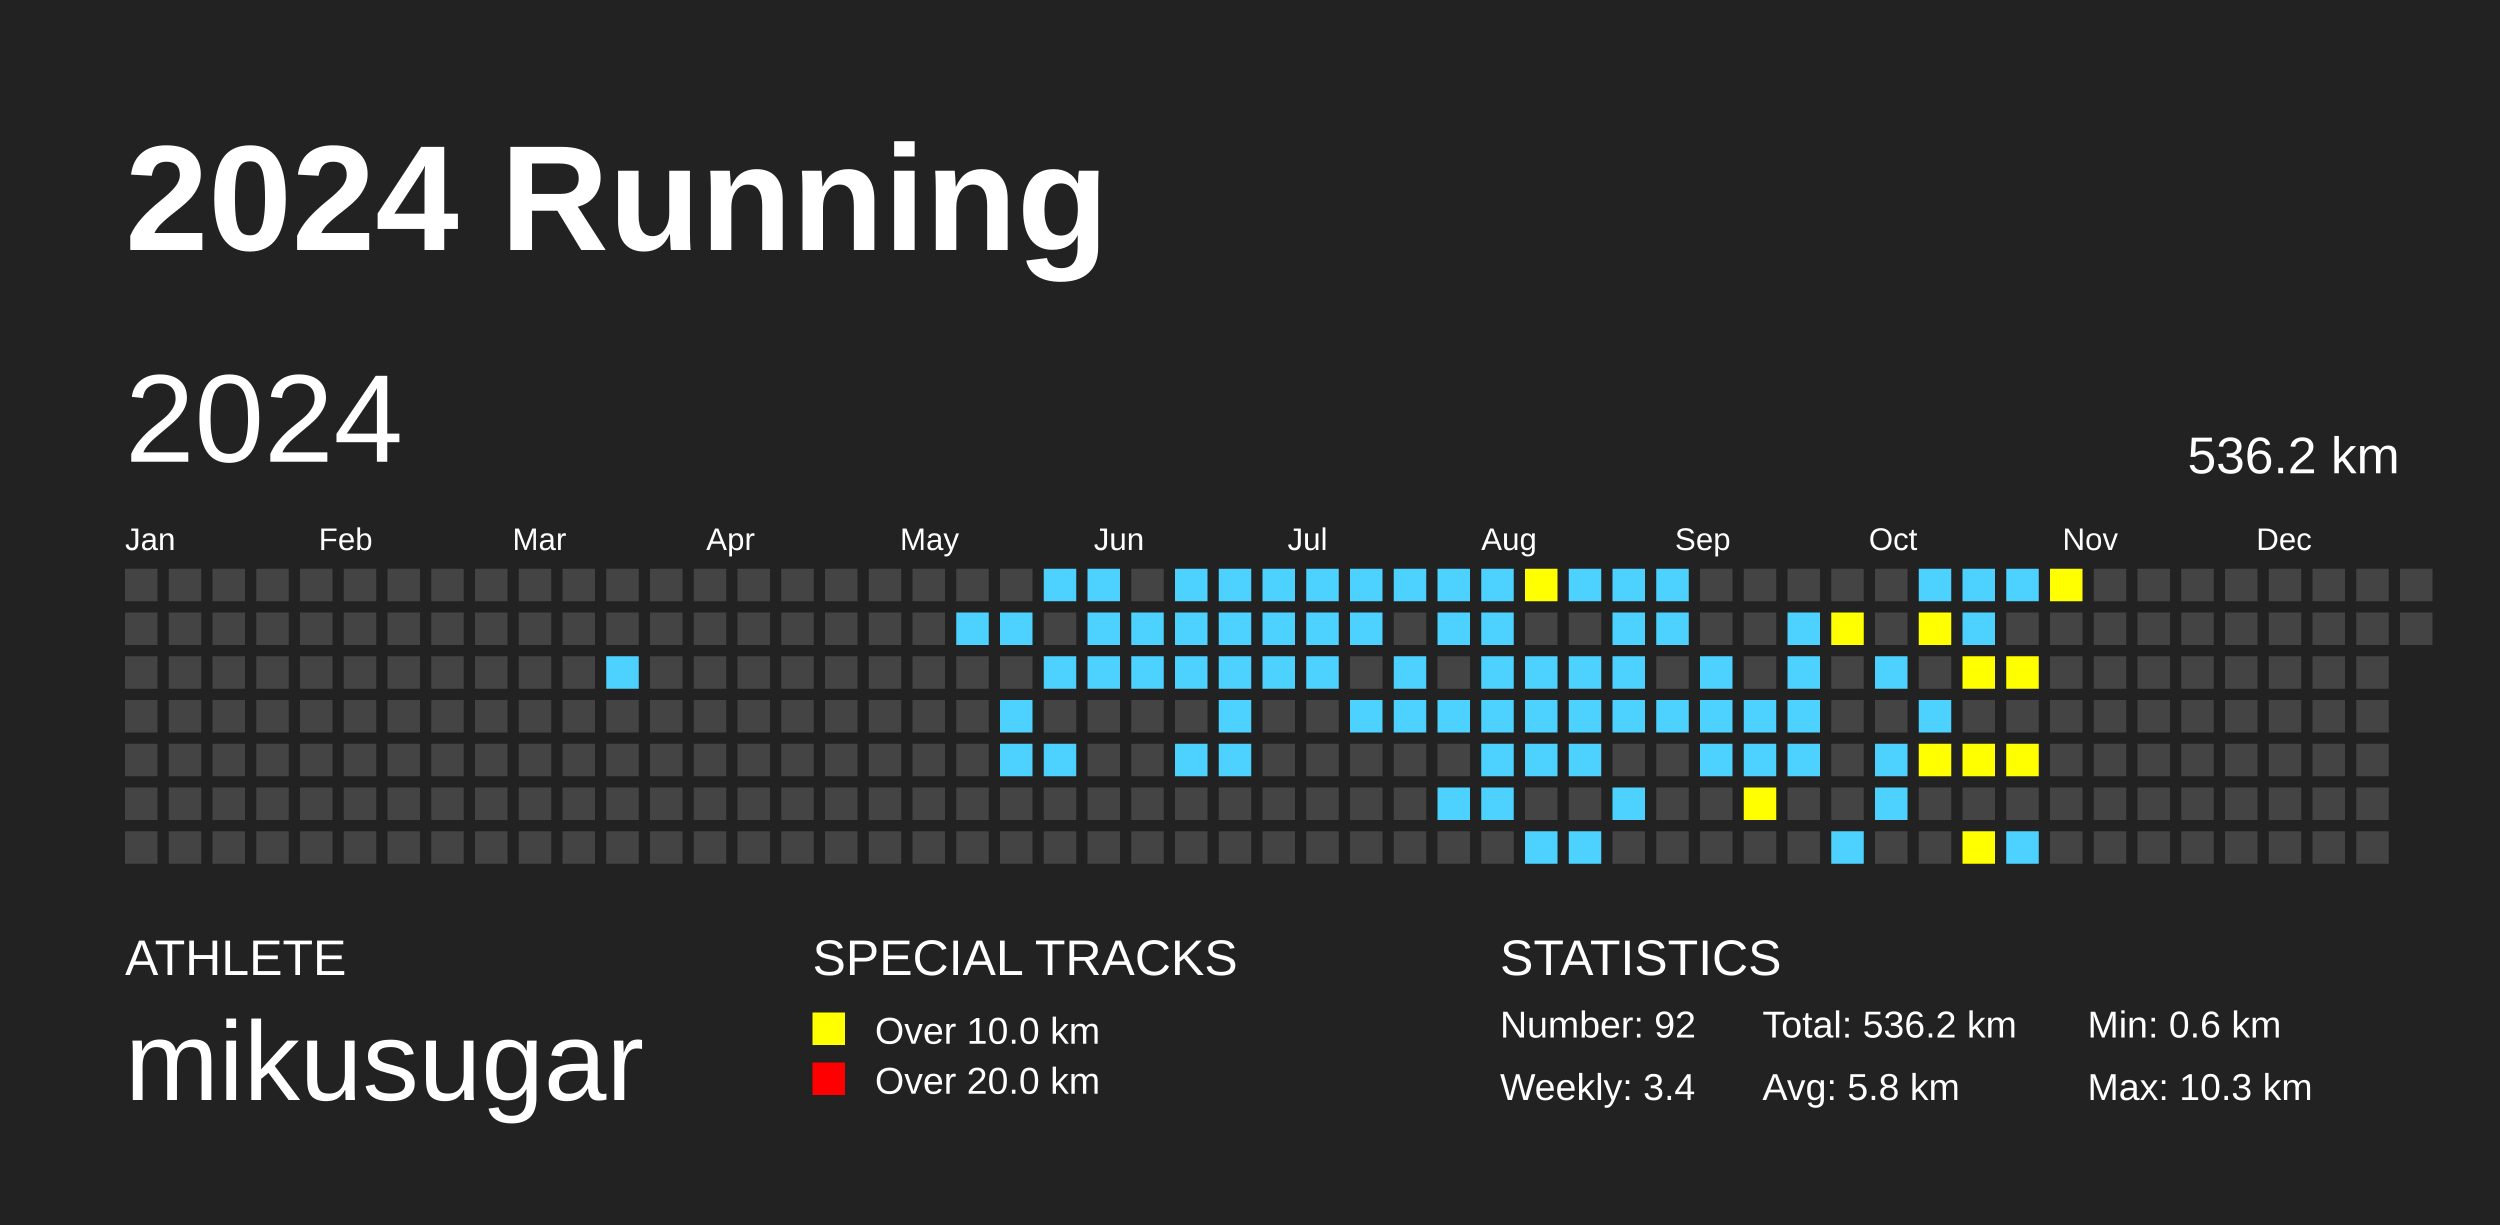
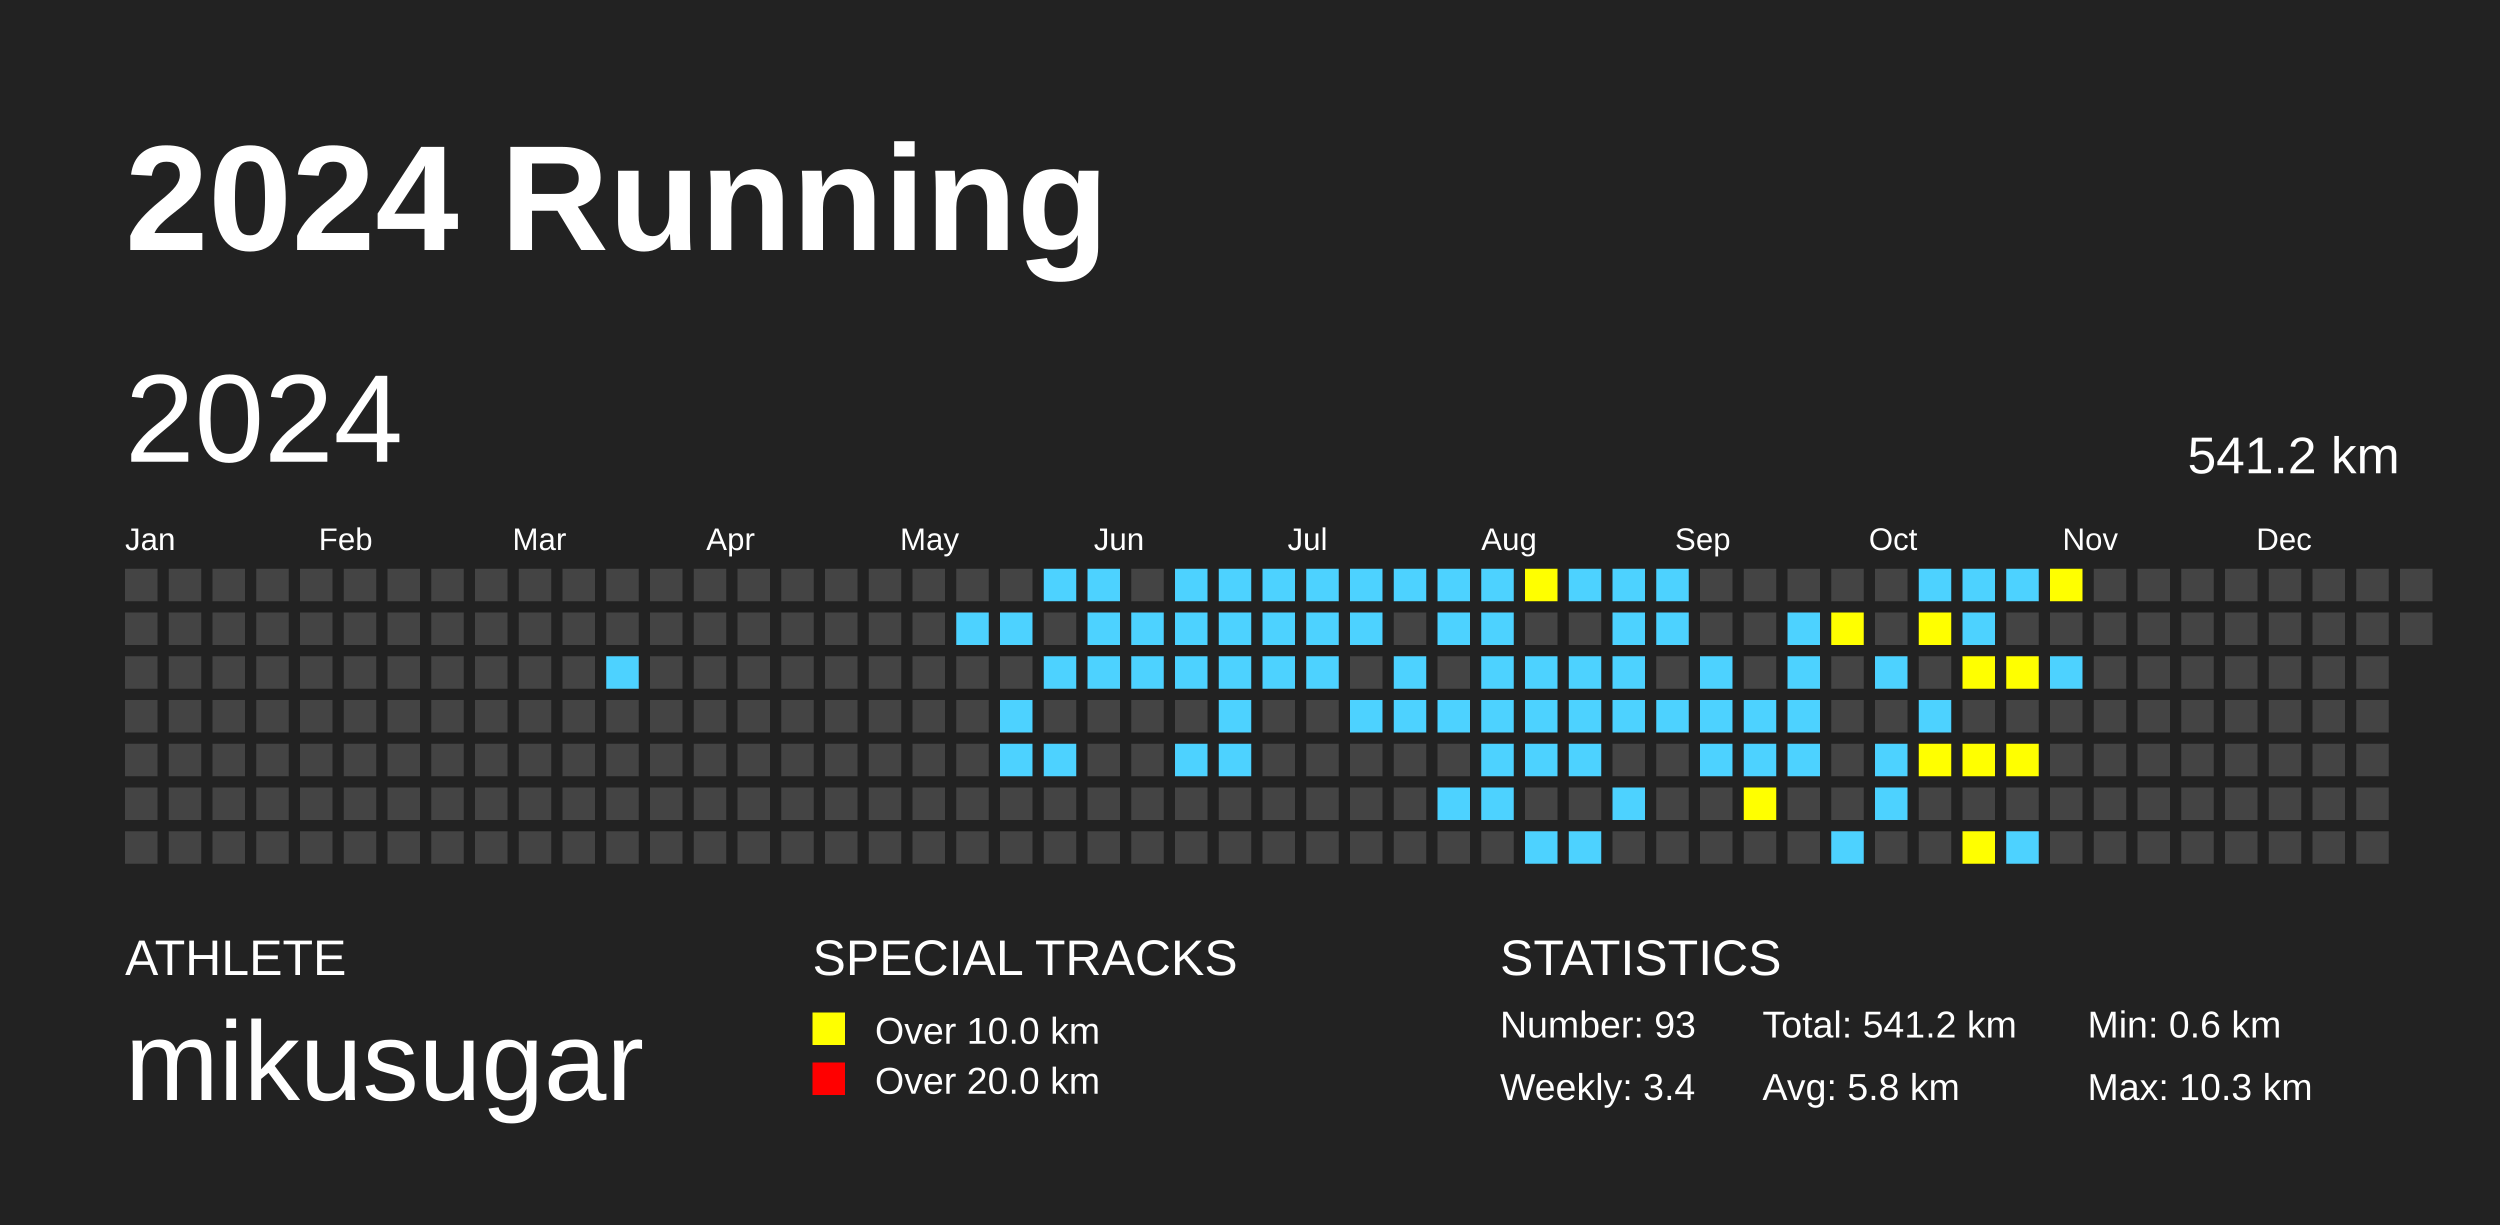
<svg xmlns="http://www.w3.org/2000/svg" baseProfile="full" height="98mm" version="1.1" viewBox="0,0,200,98" width="200mm">
  <defs />
  <rect fill="#222222" height="98" width="200" x="0" y="0" />
  <text fill="#FFFFFF" style="font-size:12px; font-family:Arial; font-weight:bold;" x="10" y="20">2024 Running</text>
  <text fill="#FFFFFF" style="font-size:4px; font-family:Arial" x="10" y="78">ATHLETE</text>
  <text fill="#FFFFFF" style="font-size:9px; font-family:Arial" x="10" y="88">mikusugar</text>
  <text fill="#FFFFFF" style="font-size:4px; font-family:Arial" x="65" y="78">SPECIAL TRACKS</text>
  <rect fill="yellow" height="2.6" width="2.6" x="65" y="81" />
  <text fill="#FFFFFF" style="font-size:3px; font-family:Arial" x="70" y="83.5">Over 10.0 km</text>
  <rect fill="red" height="2.6" width="2.6" x="65" y="85" />
  <text fill="#FFFFFF" style="font-size:3px; font-family:Arial" x="70" y="87.5">Over 20.0 km</text>
  <text fill="#FFFFFF" style="font-size:4px; font-family:Arial" x="120" y="78">STATISTICS</text>
-   <text fill="#FFFFFF" style="font-size:3px; font-family:Arial" x="120" y="83">Number: 92</text>
+   <text fill="#FFFFFF" style="font-size:3px; font-family:Arial" x="120" y="83">Number: 93</text>
  <text fill="#FFFFFF" style="font-size:3px; font-family:Arial" x="120" y="88">Weekly: 3.4</text>
-   <text fill="#FFFFFF" style="font-size:3px; font-family:Arial" x="141" y="83">Total: 536.2 km</text>
+   <text fill="#FFFFFF" style="font-size:3px; font-family:Arial" x="141" y="83">Total: 541.2 km</text>
  <text fill="#FFFFFF" style="font-size:3px; font-family:Arial" x="141" y="88">Avg: 5.8 km</text>
  <text fill="#FFFFFF" style="font-size:3px; font-family:Arial" x="167" y="83">Min: 0.6 km</text>
  <text fill="#FFFFFF" style="font-size:3px; font-family:Arial" x="167" y="88">Max: 10.3 km</text>
  <text dominant-baseline="hanging" fill="#FFFFFF" style="font-size:10.0px; font-family:Arial;" x="10" y="30">2024</text>
-   <text dominant-baseline="hanging" fill="#FFFFFF" style="font-size:4.125px; font-family:Arial;" x="175" y="35">536.2 km</text>
+   <text dominant-baseline="hanging" fill="#FFFFFF" style="font-size:4.125px; font-family:Arial;" x="175" y="35">541.2 km</text>
  <text fill="#FFFFFF" style="font-size:2.5px; font-family:Arial" x="10.0" y="44">Jan</text>
  <text fill="#FFFFFF" style="font-size:2.5px; font-family:Arial" x="25.5" y="44">Feb</text>
  <text fill="#FFFFFF" style="font-size:2.5px; font-family:Arial" x="41.0" y="44">Mar</text>
  <text fill="#FFFFFF" style="font-size:2.5px; font-family:Arial" x="56.5" y="44">Apr</text>
  <text fill="#FFFFFF" style="font-size:2.5px; font-family:Arial" x="72.0" y="44">May</text>
  <text fill="#FFFFFF" style="font-size:2.5px; font-family:Arial" x="87.5" y="44">Jun</text>
  <text fill="#FFFFFF" style="font-size:2.5px; font-family:Arial" x="103.0" y="44">Jul</text>
  <text fill="#FFFFFF" style="font-size:2.5px; font-family:Arial" x="118.5" y="44">Aug</text>
  <text fill="#FFFFFF" style="font-size:2.5px; font-family:Arial" x="134.0" y="44">Sep</text>
  <text fill="#FFFFFF" style="font-size:2.5px; font-family:Arial" x="149.5" y="44">Oct</text>
  <text fill="#FFFFFF" style="font-size:2.5px; font-family:Arial" x="165.0" y="44">Nov</text>
  <text fill="#FFFFFF" style="font-size:2.5px; font-family:Arial" x="180.5" y="44">Dec</text>
  <rect fill="#444444" height="2.6" width="2.6" x="10.0" y="45.5" />
  <rect fill="#444444" height="2.6" width="2.6" x="10.0" y="49.0" />
  <rect fill="#444444" height="2.6" width="2.6" x="10.0" y="52.5" />
  <rect fill="#444444" height="2.6" width="2.6" x="10.0" y="56.0" />
  <rect fill="#444444" height="2.6" width="2.6" x="10.0" y="59.5" />
  <rect fill="#444444" height="2.6" width="2.6" x="10.0" y="63.0" />
  <rect fill="#444444" height="2.6" width="2.6" x="10.0" y="66.5" />
  <rect fill="#444444" height="2.6" width="2.6" x="13.5" y="45.5" />
  <rect fill="#444444" height="2.6" width="2.6" x="13.5" y="49.0" />
  <rect fill="#444444" height="2.6" width="2.6" x="13.5" y="52.5" />
  <rect fill="#444444" height="2.6" width="2.6" x="13.5" y="56.0" />
  <rect fill="#444444" height="2.6" width="2.6" x="13.5" y="59.5" />
  <rect fill="#444444" height="2.6" width="2.6" x="13.5" y="63.0" />
  <rect fill="#444444" height="2.6" width="2.6" x="13.5" y="66.5" />
  <rect fill="#444444" height="2.6" width="2.6" x="17.0" y="45.5" />
  <rect fill="#444444" height="2.6" width="2.6" x="17.0" y="49.0" />
  <rect fill="#444444" height="2.6" width="2.6" x="17.0" y="52.5" />
  <rect fill="#444444" height="2.6" width="2.6" x="17.0" y="56.0" />
  <rect fill="#444444" height="2.6" width="2.6" x="17.0" y="59.5" />
  <rect fill="#444444" height="2.6" width="2.6" x="17.0" y="63.0" />
  <rect fill="#444444" height="2.6" width="2.6" x="17.0" y="66.5" />
  <rect fill="#444444" height="2.6" width="2.6" x="20.5" y="45.5" />
  <rect fill="#444444" height="2.6" width="2.6" x="20.5" y="49.0" />
  <rect fill="#444444" height="2.6" width="2.6" x="20.5" y="52.5" />
  <rect fill="#444444" height="2.6" width="2.6" x="20.5" y="56.0" />
  <rect fill="#444444" height="2.6" width="2.6" x="20.5" y="59.5" />
  <rect fill="#444444" height="2.6" width="2.6" x="20.5" y="63.0" />
  <rect fill="#444444" height="2.6" width="2.6" x="20.5" y="66.5" />
  <rect fill="#444444" height="2.6" width="2.6" x="24.0" y="45.5" />
  <rect fill="#444444" height="2.6" width="2.6" x="24.0" y="49.0" />
  <rect fill="#444444" height="2.6" width="2.6" x="24.0" y="52.5" />
  <rect fill="#444444" height="2.6" width="2.6" x="24.0" y="56.0" />
  <rect fill="#444444" height="2.6" width="2.6" x="24.0" y="59.5" />
  <rect fill="#444444" height="2.6" width="2.6" x="24.0" y="63.0" />
  <rect fill="#444444" height="2.6" width="2.6" x="24.0" y="66.5" />
  <rect fill="#444444" height="2.6" width="2.6" x="27.5" y="45.5" />
  <rect fill="#444444" height="2.6" width="2.6" x="27.5" y="49.0" />
  <rect fill="#444444" height="2.6" width="2.6" x="27.5" y="52.5" />
  <rect fill="#444444" height="2.6" width="2.6" x="27.5" y="56.0" />
  <rect fill="#444444" height="2.6" width="2.6" x="27.5" y="59.5" />
  <rect fill="#444444" height="2.6" width="2.6" x="27.5" y="63.0" />
  <rect fill="#444444" height="2.6" width="2.6" x="27.5" y="66.5" />
  <rect fill="#444444" height="2.6" width="2.6" x="31.0" y="45.5" />
  <rect fill="#444444" height="2.6" width="2.6" x="31.0" y="49.0" />
  <rect fill="#444444" height="2.6" width="2.6" x="31.0" y="52.5" />
  <rect fill="#444444" height="2.6" width="2.6" x="31.0" y="56.0" />
  <rect fill="#444444" height="2.6" width="2.6" x="31.0" y="59.5" />
  <rect fill="#444444" height="2.6" width="2.6" x="31.0" y="63.0" />
  <rect fill="#444444" height="2.6" width="2.6" x="31.0" y="66.5" />
  <rect fill="#444444" height="2.6" width="2.6" x="34.5" y="45.5" />
  <rect fill="#444444" height="2.6" width="2.6" x="34.5" y="49.0" />
  <rect fill="#444444" height="2.6" width="2.6" x="34.5" y="52.5" />
  <rect fill="#444444" height="2.6" width="2.6" x="34.5" y="56.0" />
  <rect fill="#444444" height="2.6" width="2.6" x="34.5" y="59.5" />
  <rect fill="#444444" height="2.6" width="2.6" x="34.5" y="63.0" />
  <rect fill="#444444" height="2.6" width="2.6" x="34.5" y="66.5" />
  <rect fill="#444444" height="2.6" width="2.6" x="38.0" y="45.5" />
  <rect fill="#444444" height="2.6" width="2.6" x="38.0" y="49.0" />
  <rect fill="#444444" height="2.6" width="2.6" x="38.0" y="52.5" />
  <rect fill="#444444" height="2.6" width="2.6" x="38.0" y="56.0" />
  <rect fill="#444444" height="2.6" width="2.6" x="38.0" y="59.5" />
  <rect fill="#444444" height="2.6" width="2.6" x="38.0" y="63.0" />
  <rect fill="#444444" height="2.6" width="2.6" x="38.0" y="66.5" />
  <rect fill="#444444" height="2.6" width="2.6" x="41.5" y="45.5" />
  <rect fill="#444444" height="2.6" width="2.6" x="41.5" y="49.0" />
  <rect fill="#444444" height="2.6" width="2.6" x="41.5" y="52.5" />
  <rect fill="#444444" height="2.6" width="2.6" x="41.5" y="56.0" />
  <rect fill="#444444" height="2.6" width="2.6" x="41.5" y="59.5" />
  <rect fill="#444444" height="2.6" width="2.6" x="41.5" y="63.0" />
  <rect fill="#444444" height="2.6" width="2.6" x="41.5" y="66.5" />
  <rect fill="#444444" height="2.6" width="2.6" x="45.0" y="45.5" />
  <rect fill="#444444" height="2.6" width="2.6" x="45.0" y="49.0" />
  <rect fill="#444444" height="2.6" width="2.6" x="45.0" y="52.5" />
  <rect fill="#444444" height="2.6" width="2.6" x="45.0" y="56.0" />
  <rect fill="#444444" height="2.6" width="2.6" x="45.0" y="59.5" />
  <rect fill="#444444" height="2.6" width="2.6" x="45.0" y="63.0" />
  <rect fill="#444444" height="2.6" width="2.6" x="45.0" y="66.5" />
  <rect fill="#444444" height="2.6" width="2.6" x="48.5" y="45.5" />
  <rect fill="#444444" height="2.6" width="2.6" x="48.5" y="49.0" />
  <rect fill="#4DD2FF" height="2.6" width="2.6" x="48.5" y="52.5" />
  <rect fill="#444444" height="2.6" width="2.6" x="48.5" y="56.0" />
  <rect fill="#444444" height="2.6" width="2.6" x="48.5" y="59.5" />
  <rect fill="#444444" height="2.6" width="2.6" x="48.5" y="63.0" />
  <rect fill="#444444" height="2.6" width="2.6" x="48.5" y="66.5" />
  <rect fill="#444444" height="2.6" width="2.6" x="52.0" y="45.5" />
  <rect fill="#444444" height="2.6" width="2.6" x="52.0" y="49.0" />
  <rect fill="#444444" height="2.6" width="2.6" x="52.0" y="52.5" />
  <rect fill="#444444" height="2.6" width="2.6" x="52.0" y="56.0" />
  <rect fill="#444444" height="2.6" width="2.6" x="52.0" y="59.5" />
  <rect fill="#444444" height="2.6" width="2.6" x="52.0" y="63.0" />
  <rect fill="#444444" height="2.6" width="2.6" x="52.0" y="66.5" />
  <rect fill="#444444" height="2.6" width="2.6" x="55.5" y="45.5" />
  <rect fill="#444444" height="2.6" width="2.6" x="55.5" y="49.0" />
  <rect fill="#444444" height="2.6" width="2.6" x="55.5" y="52.5" />
  <rect fill="#444444" height="2.6" width="2.6" x="55.5" y="56.0" />
  <rect fill="#444444" height="2.6" width="2.6" x="55.5" y="59.5" />
  <rect fill="#444444" height="2.6" width="2.6" x="55.5" y="63.0" />
  <rect fill="#444444" height="2.6" width="2.6" x="55.5" y="66.5" />
  <rect fill="#444444" height="2.6" width="2.6" x="59.0" y="45.5" />
  <rect fill="#444444" height="2.6" width="2.6" x="59.0" y="49.0" />
  <rect fill="#444444" height="2.6" width="2.6" x="59.0" y="52.5" />
  <rect fill="#444444" height="2.6" width="2.6" x="59.0" y="56.0" />
  <rect fill="#444444" height="2.6" width="2.6" x="59.0" y="59.5" />
  <rect fill="#444444" height="2.6" width="2.6" x="59.0" y="63.0" />
  <rect fill="#444444" height="2.6" width="2.6" x="59.0" y="66.5" />
  <rect fill="#444444" height="2.6" width="2.6" x="62.5" y="45.5" />
  <rect fill="#444444" height="2.6" width="2.6" x="62.5" y="49.0" />
  <rect fill="#444444" height="2.6" width="2.6" x="62.5" y="52.5" />
  <rect fill="#444444" height="2.6" width="2.6" x="62.5" y="56.0" />
  <rect fill="#444444" height="2.6" width="2.6" x="62.5" y="59.5" />
  <rect fill="#444444" height="2.6" width="2.6" x="62.5" y="63.0" />
  <rect fill="#444444" height="2.6" width="2.6" x="62.5" y="66.5" />
  <rect fill="#444444" height="2.6" width="2.6" x="66.0" y="45.5" />
  <rect fill="#444444" height="2.6" width="2.6" x="66.0" y="49.0" />
  <rect fill="#444444" height="2.6" width="2.6" x="66.0" y="52.5" />
  <rect fill="#444444" height="2.6" width="2.6" x="66.0" y="56.0" />
  <rect fill="#444444" height="2.6" width="2.6" x="66.0" y="59.5" />
  <rect fill="#444444" height="2.6" width="2.6" x="66.0" y="63.0" />
  <rect fill="#444444" height="2.6" width="2.6" x="66.0" y="66.5" />
  <rect fill="#444444" height="2.6" width="2.6" x="69.5" y="45.5" />
  <rect fill="#444444" height="2.6" width="2.6" x="69.5" y="49.0" />
  <rect fill="#444444" height="2.6" width="2.6" x="69.5" y="52.5" />
  <rect fill="#444444" height="2.6" width="2.6" x="69.5" y="56.0" />
  <rect fill="#444444" height="2.6" width="2.6" x="69.5" y="59.5" />
  <rect fill="#444444" height="2.6" width="2.6" x="69.5" y="63.0" />
  <rect fill="#444444" height="2.6" width="2.6" x="69.5" y="66.5" />
  <rect fill="#444444" height="2.6" width="2.6" x="73.0" y="45.5" />
  <rect fill="#444444" height="2.6" width="2.6" x="73.0" y="49.0" />
  <rect fill="#444444" height="2.6" width="2.6" x="73.0" y="52.5" />
  <rect fill="#444444" height="2.6" width="2.6" x="73.0" y="56.0" />
  <rect fill="#444444" height="2.6" width="2.6" x="73.0" y="59.5" />
  <rect fill="#444444" height="2.6" width="2.6" x="73.0" y="63.0" />
  <rect fill="#444444" height="2.6" width="2.6" x="73.0" y="66.5" />
  <rect fill="#444444" height="2.6" width="2.6" x="76.5" y="45.5" />
  <rect fill="#4DD2FF" height="2.6" width="2.6" x="76.5" y="49.0" />
  <rect fill="#444444" height="2.6" width="2.6" x="76.5" y="52.5" />
  <rect fill="#444444" height="2.6" width="2.6" x="76.5" y="56.0" />
  <rect fill="#444444" height="2.6" width="2.6" x="76.5" y="59.5" />
  <rect fill="#444444" height="2.6" width="2.6" x="76.5" y="63.0" />
  <rect fill="#444444" height="2.6" width="2.6" x="76.5" y="66.5" />
  <rect fill="#444444" height="2.6" width="2.6" x="80.0" y="45.5" />
  <rect fill="#4DD2FF" height="2.6" width="2.6" x="80.0" y="49.0" />
  <rect fill="#444444" height="2.6" width="2.6" x="80.0" y="52.5" />
  <rect fill="#4DD2FF" height="2.6" width="2.6" x="80.0" y="56.0" />
  <rect fill="#4DD2FF" height="2.6" width="2.6" x="80.0" y="59.5" />
  <rect fill="#444444" height="2.6" width="2.6" x="80.0" y="63.0" />
  <rect fill="#444444" height="2.6" width="2.6" x="80.0" y="66.5" />
  <rect fill="#4DD2FF" height="2.6" width="2.6" x="83.5" y="45.5" />
  <rect fill="#444444" height="2.6" width="2.6" x="83.5" y="49.0" />
  <rect fill="#4DD2FF" height="2.6" width="2.6" x="83.5" y="52.5" />
  <rect fill="#444444" height="2.6" width="2.6" x="83.5" y="56.0" />
  <rect fill="#4DD2FF" height="2.6" width="2.6" x="83.5" y="59.5" />
  <rect fill="#444444" height="2.6" width="2.6" x="83.5" y="63.0" />
  <rect fill="#444444" height="2.6" width="2.6" x="83.5" y="66.5" />
  <rect fill="#4DD2FF" height="2.6" width="2.6" x="87.0" y="45.5" />
  <rect fill="#4DD2FF" height="2.6" width="2.6" x="87.0" y="49.0" />
  <rect fill="#4DD2FF" height="2.6" width="2.6" x="87.0" y="52.5" />
  <rect fill="#444444" height="2.6" width="2.6" x="87.0" y="56.0" />
  <rect fill="#444444" height="2.6" width="2.6" x="87.0" y="59.5" />
  <rect fill="#444444" height="2.6" width="2.6" x="87.0" y="63.0" />
  <rect fill="#444444" height="2.6" width="2.6" x="87.0" y="66.5" />
  <rect fill="#444444" height="2.6" width="2.6" x="90.5" y="45.5" />
  <rect fill="#4DD2FF" height="2.6" width="2.6" x="90.5" y="49.0" />
  <rect fill="#4DD2FF" height="2.6" width="2.6" x="90.5" y="52.5" />
  <rect fill="#444444" height="2.6" width="2.6" x="90.5" y="56.0" />
  <rect fill="#444444" height="2.6" width="2.6" x="90.5" y="59.5" />
  <rect fill="#444444" height="2.6" width="2.6" x="90.5" y="63.0" />
  <rect fill="#444444" height="2.6" width="2.6" x="90.5" y="66.5" />
  <rect fill="#4DD2FF" height="2.6" width="2.6" x="94.0" y="45.5" />
  <rect fill="#4DD2FF" height="2.6" width="2.6" x="94.0" y="49.0" />
  <rect fill="#4DD2FF" height="2.6" width="2.6" x="94.0" y="52.5" />
  <rect fill="#444444" height="2.6" width="2.6" x="94.0" y="56.0" />
  <rect fill="#4DD2FF" height="2.6" width="2.6" x="94.0" y="59.5" />
  <rect fill="#444444" height="2.6" width="2.6" x="94.0" y="63.0" />
  <rect fill="#444444" height="2.6" width="2.6" x="94.0" y="66.5" />
  <rect fill="#4DD2FF" height="2.6" width="2.6" x="97.5" y="45.5" />
  <rect fill="#4DD2FF" height="2.6" width="2.6" x="97.5" y="49.0" />
  <rect fill="#4DD2FF" height="2.6" width="2.6" x="97.5" y="52.5" />
  <rect fill="#4DD2FF" height="2.6" width="2.6" x="97.5" y="56.0" />
  <rect fill="#4DD2FF" height="2.6" width="2.6" x="97.5" y="59.5" />
  <rect fill="#444444" height="2.6" width="2.6" x="97.5" y="63.0" />
  <rect fill="#444444" height="2.6" width="2.6" x="97.5" y="66.5" />
  <rect fill="#4DD2FF" height="2.6" width="2.6" x="101.0" y="45.5" />
  <rect fill="#4DD2FF" height="2.6" width="2.6" x="101.0" y="49.0" />
  <rect fill="#4DD2FF" height="2.6" width="2.6" x="101.0" y="52.5" />
  <rect fill="#444444" height="2.6" width="2.6" x="101.0" y="56.0" />
  <rect fill="#444444" height="2.6" width="2.6" x="101.0" y="59.5" />
  <rect fill="#444444" height="2.6" width="2.6" x="101.0" y="63.0" />
  <rect fill="#444444" height="2.6" width="2.6" x="101.0" y="66.5" />
  <rect fill="#4DD2FF" height="2.6" width="2.6" x="104.5" y="45.5" />
  <rect fill="#4DD2FF" height="2.6" width="2.6" x="104.5" y="49.0" />
  <rect fill="#4DD2FF" height="2.6" width="2.6" x="104.5" y="52.5" />
  <rect fill="#444444" height="2.6" width="2.6" x="104.5" y="56.0" />
  <rect fill="#444444" height="2.6" width="2.6" x="104.5" y="59.5" />
  <rect fill="#444444" height="2.6" width="2.6" x="104.5" y="63.0" />
  <rect fill="#444444" height="2.6" width="2.6" x="104.5" y="66.5" />
  <rect fill="#4DD2FF" height="2.6" width="2.6" x="108.0" y="45.5" />
  <rect fill="#4DD2FF" height="2.6" width="2.6" x="108.0" y="49.0" />
  <rect fill="#444444" height="2.6" width="2.6" x="108.0" y="52.5" />
  <rect fill="#4DD2FF" height="2.6" width="2.6" x="108.0" y="56.0" />
  <rect fill="#444444" height="2.6" width="2.6" x="108.0" y="59.5" />
  <rect fill="#444444" height="2.6" width="2.6" x="108.0" y="63.0" />
  <rect fill="#444444" height="2.6" width="2.6" x="108.0" y="66.5" />
  <rect fill="#4DD2FF" height="2.6" width="2.6" x="111.5" y="45.5" />
  <rect fill="#444444" height="2.6" width="2.6" x="111.5" y="49.0" />
  <rect fill="#4DD2FF" height="2.6" width="2.6" x="111.5" y="52.5" />
  <rect fill="#4DD2FF" height="2.6" width="2.6" x="111.5" y="56.0" />
  <rect fill="#444444" height="2.6" width="2.6" x="111.5" y="59.5" />
  <rect fill="#444444" height="2.6" width="2.6" x="111.5" y="63.0" />
  <rect fill="#444444" height="2.6" width="2.6" x="111.5" y="66.5" />
  <rect fill="#4DD2FF" height="2.6" width="2.6" x="115.0" y="45.5" />
  <rect fill="#4DD2FF" height="2.6" width="2.6" x="115.0" y="49.0" />
  <rect fill="#444444" height="2.6" width="2.6" x="115.0" y="52.5" />
  <rect fill="#4DD2FF" height="2.6" width="2.6" x="115.0" y="56.0" />
  <rect fill="#444444" height="2.6" width="2.6" x="115.0" y="59.5" />
  <rect fill="#4DD2FF" height="2.6" width="2.6" x="115.0" y="63.0" />
  <rect fill="#444444" height="2.6" width="2.6" x="115.0" y="66.5" />
  <rect fill="#4DD2FF" height="2.6" width="2.6" x="118.5" y="45.5" />
  <rect fill="#4DD2FF" height="2.6" width="2.6" x="118.5" y="49.0" />
  <rect fill="#4DD2FF" height="2.6" width="2.6" x="118.5" y="52.5" />
  <rect fill="#4DD2FF" height="2.6" width="2.6" x="118.5" y="56.0" />
  <rect fill="#4DD2FF" height="2.6" width="2.6" x="118.5" y="59.5" />
  <rect fill="#4DD2FF" height="2.6" width="2.6" x="118.5" y="63.0" />
  <rect fill="#444444" height="2.6" width="2.6" x="118.5" y="66.5" />
  <rect fill="yellow" height="2.6" width="2.6" x="122.0" y="45.5" />
  <rect fill="#444444" height="2.6" width="2.6" x="122.0" y="49.0" />
  <rect fill="#4DD2FF" height="2.6" width="2.6" x="122.0" y="52.5" />
  <rect fill="#4DD2FF" height="2.6" width="2.6" x="122.0" y="56.0" />
  <rect fill="#4DD2FF" height="2.6" width="2.6" x="122.0" y="59.5" />
  <rect fill="#444444" height="2.6" width="2.6" x="122.0" y="63.0" />
  <rect fill="#4DD2FF" height="2.6" width="2.6" x="122.0" y="66.5" />
  <rect fill="#4DD2FF" height="2.6" width="2.6" x="125.5" y="45.5" />
  <rect fill="#444444" height="2.6" width="2.6" x="125.5" y="49.0" />
  <rect fill="#4DD2FF" height="2.6" width="2.6" x="125.5" y="52.5" />
  <rect fill="#4DD2FF" height="2.6" width="2.6" x="125.5" y="56.0" />
  <rect fill="#4DD2FF" height="2.6" width="2.6" x="125.5" y="59.5" />
  <rect fill="#444444" height="2.6" width="2.6" x="125.5" y="63.0" />
  <rect fill="#4DD2FF" height="2.6" width="2.6" x="125.5" y="66.5" />
  <rect fill="#4DD2FF" height="2.6" width="2.6" x="129.0" y="45.5" />
  <rect fill="#4DD2FF" height="2.6" width="2.6" x="129.0" y="49.0" />
  <rect fill="#4DD2FF" height="2.6" width="2.6" x="129.0" y="52.5" />
  <rect fill="#4DD2FF" height="2.6" width="2.6" x="129.0" y="56.0" />
  <rect fill="#444444" height="2.6" width="2.6" x="129.0" y="59.5" />
  <rect fill="#4DD2FF" height="2.6" width="2.6" x="129.0" y="63.0" />
  <rect fill="#444444" height="2.6" width="2.6" x="129.0" y="66.5" />
  <rect fill="#4DD2FF" height="2.6" width="2.6" x="132.5" y="45.5" />
  <rect fill="#4DD2FF" height="2.6" width="2.6" x="132.5" y="49.0" />
  <rect fill="#444444" height="2.6" width="2.6" x="132.5" y="52.5" />
  <rect fill="#4DD2FF" height="2.6" width="2.6" x="132.5" y="56.0" />
  <rect fill="#444444" height="2.6" width="2.6" x="132.5" y="59.5" />
  <rect fill="#444444" height="2.6" width="2.6" x="132.5" y="63.0" />
  <rect fill="#444444" height="2.6" width="2.6" x="132.5" y="66.5" />
  <rect fill="#444444" height="2.6" width="2.6" x="136.0" y="45.5" />
  <rect fill="#444444" height="2.6" width="2.6" x="136.0" y="49.0" />
  <rect fill="#4DD2FF" height="2.6" width="2.6" x="136.0" y="52.5" />
  <rect fill="#4DD2FF" height="2.6" width="2.6" x="136.0" y="56.0" />
  <rect fill="#4DD2FF" height="2.6" width="2.6" x="136.0" y="59.5" />
  <rect fill="#444444" height="2.6" width="2.6" x="136.0" y="63.0" />
  <rect fill="#444444" height="2.6" width="2.6" x="136.0" y="66.5" />
  <rect fill="#444444" height="2.6" width="2.6" x="139.5" y="45.5" />
  <rect fill="#444444" height="2.6" width="2.6" x="139.5" y="49.0" />
  <rect fill="#444444" height="2.6" width="2.6" x="139.5" y="52.5" />
  <rect fill="#4DD2FF" height="2.6" width="2.6" x="139.5" y="56.0" />
  <rect fill="#4DD2FF" height="2.6" width="2.6" x="139.5" y="59.5" />
  <rect fill="yellow" height="2.6" width="2.6" x="139.5" y="63.0" />
  <rect fill="#444444" height="2.6" width="2.6" x="139.5" y="66.5" />
  <rect fill="#444444" height="2.6" width="2.6" x="143.0" y="45.5" />
  <rect fill="#4DD2FF" height="2.6" width="2.6" x="143.0" y="49.0" />
  <rect fill="#4DD2FF" height="2.6" width="2.6" x="143.0" y="52.5" />
  <rect fill="#4DD2FF" height="2.6" width="2.6" x="143.0" y="56.0" />
  <rect fill="#4DD2FF" height="2.6" width="2.6" x="143.0" y="59.5" />
  <rect fill="#444444" height="2.6" width="2.6" x="143.0" y="63.0" />
  <rect fill="#444444" height="2.6" width="2.6" x="143.0" y="66.5" />
  <rect fill="#444444" height="2.6" width="2.6" x="146.5" y="45.5" />
  <rect fill="yellow" height="2.6" width="2.6" x="146.5" y="49.0" />
  <rect fill="#444444" height="2.6" width="2.6" x="146.5" y="52.5" />
  <rect fill="#444444" height="2.6" width="2.6" x="146.5" y="56.0" />
  <rect fill="#444444" height="2.6" width="2.6" x="146.5" y="59.5" />
  <rect fill="#444444" height="2.6" width="2.6" x="146.5" y="63.0" />
  <rect fill="#4DD2FF" height="2.6" width="2.6" x="146.5" y="66.5" />
  <rect fill="#444444" height="2.6" width="2.6" x="150.0" y="45.5" />
  <rect fill="#444444" height="2.6" width="2.6" x="150.0" y="49.0" />
  <rect fill="#4DD2FF" height="2.6" width="2.6" x="150.0" y="52.5" />
  <rect fill="#444444" height="2.6" width="2.6" x="150.0" y="56.0" />
  <rect fill="#4DD2FF" height="2.6" width="2.6" x="150.0" y="59.5" />
  <rect fill="#4DD2FF" height="2.6" width="2.6" x="150.0" y="63.0" />
  <rect fill="#444444" height="2.6" width="2.6" x="150.0" y="66.5" />
  <rect fill="#4DD2FF" height="2.6" width="2.6" x="153.5" y="45.5" />
  <rect fill="yellow" height="2.6" width="2.6" x="153.5" y="49.0" />
  <rect fill="#444444" height="2.6" width="2.6" x="153.5" y="52.5" />
  <rect fill="#4DD2FF" height="2.6" width="2.6" x="153.5" y="56.0" />
  <rect fill="yellow" height="2.6" width="2.6" x="153.5" y="59.5" />
  <rect fill="#444444" height="2.6" width="2.6" x="153.5" y="63.0" />
  <rect fill="#444444" height="2.6" width="2.6" x="153.5" y="66.5" />
  <rect fill="#4DD2FF" height="2.6" width="2.6" x="157.0" y="45.5" />
  <rect fill="#4DD2FF" height="2.6" width="2.6" x="157.0" y="49.0" />
  <rect fill="yellow" height="2.6" width="2.6" x="157.0" y="52.5" />
  <rect fill="#444444" height="2.6" width="2.6" x="157.0" y="56.0" />
  <rect fill="yellow" height="2.6" width="2.6" x="157.0" y="59.5" />
  <rect fill="#444444" height="2.6" width="2.6" x="157.0" y="63.0" />
  <rect fill="yellow" height="2.6" width="2.6" x="157.0" y="66.5" />
  <rect fill="#4DD2FF" height="2.6" width="2.6" x="160.5" y="45.5" />
  <rect fill="#444444" height="2.6" width="2.6" x="160.5" y="49.0" />
  <rect fill="yellow" height="2.6" width="2.6" x="160.5" y="52.5" />
  <rect fill="#444444" height="2.6" width="2.6" x="160.5" y="56.0" />
  <rect fill="yellow" height="2.6" width="2.6" x="160.5" y="59.5" />
  <rect fill="#444444" height="2.6" width="2.6" x="160.5" y="63.0" />
  <rect fill="#4DD2FF" height="2.6" width="2.6" x="160.5" y="66.5" />
  <rect fill="yellow" height="2.6" width="2.6" x="164.0" y="45.5" />
  <rect fill="#444444" height="2.6" width="2.6" x="164.0" y="49.0" />
-   <rect fill="#444444" height="2.6" width="2.6" x="164.0" y="52.5" />
+   <rect fill="#4DD2FF" height="2.6" width="2.6" x="164.0" y="52.5" />
  <rect fill="#444444" height="2.6" width="2.6" x="164.0" y="56.0" />
  <rect fill="#444444" height="2.6" width="2.6" x="164.0" y="59.5" />
  <rect fill="#444444" height="2.6" width="2.6" x="164.0" y="63.0" />
  <rect fill="#444444" height="2.6" width="2.6" x="164.0" y="66.5" />
  <rect fill="#444444" height="2.6" width="2.6" x="167.5" y="45.5" />
  <rect fill="#444444" height="2.6" width="2.6" x="167.5" y="49.0" />
  <rect fill="#444444" height="2.6" width="2.6" x="167.5" y="52.5" />
  <rect fill="#444444" height="2.6" width="2.6" x="167.5" y="56.0" />
  <rect fill="#444444" height="2.6" width="2.6" x="167.5" y="59.5" />
  <rect fill="#444444" height="2.6" width="2.6" x="167.5" y="63.0" />
  <rect fill="#444444" height="2.6" width="2.6" x="167.5" y="66.5" />
  <rect fill="#444444" height="2.6" width="2.6" x="171.0" y="45.5" />
  <rect fill="#444444" height="2.6" width="2.6" x="171.0" y="49.0" />
  <rect fill="#444444" height="2.6" width="2.6" x="171.0" y="52.5" />
  <rect fill="#444444" height="2.6" width="2.6" x="171.0" y="56.0" />
  <rect fill="#444444" height="2.6" width="2.6" x="171.0" y="59.5" />
  <rect fill="#444444" height="2.6" width="2.6" x="171.0" y="63.0" />
  <rect fill="#444444" height="2.6" width="2.6" x="171.0" y="66.5" />
  <rect fill="#444444" height="2.6" width="2.6" x="174.5" y="45.5" />
  <rect fill="#444444" height="2.6" width="2.6" x="174.5" y="49.0" />
  <rect fill="#444444" height="2.6" width="2.6" x="174.5" y="52.5" />
  <rect fill="#444444" height="2.6" width="2.6" x="174.5" y="56.0" />
  <rect fill="#444444" height="2.6" width="2.6" x="174.5" y="59.5" />
  <rect fill="#444444" height="2.6" width="2.6" x="174.5" y="63.0" />
  <rect fill="#444444" height="2.6" width="2.6" x="174.5" y="66.5" />
  <rect fill="#444444" height="2.6" width="2.6" x="178.0" y="45.5" />
  <rect fill="#444444" height="2.6" width="2.6" x="178.0" y="49.0" />
  <rect fill="#444444" height="2.6" width="2.6" x="178.0" y="52.5" />
  <rect fill="#444444" height="2.6" width="2.6" x="178.0" y="56.0" />
  <rect fill="#444444" height="2.6" width="2.6" x="178.0" y="59.5" />
  <rect fill="#444444" height="2.6" width="2.6" x="178.0" y="63.0" />
  <rect fill="#444444" height="2.6" width="2.6" x="178.0" y="66.5" />
  <rect fill="#444444" height="2.6" width="2.6" x="181.5" y="45.5" />
  <rect fill="#444444" height="2.6" width="2.6" x="181.5" y="49.0" />
  <rect fill="#444444" height="2.6" width="2.6" x="181.5" y="52.5" />
  <rect fill="#444444" height="2.6" width="2.6" x="181.5" y="56.0" />
  <rect fill="#444444" height="2.6" width="2.6" x="181.5" y="59.5" />
  <rect fill="#444444" height="2.6" width="2.6" x="181.5" y="63.0" />
  <rect fill="#444444" height="2.6" width="2.6" x="181.5" y="66.5" />
  <rect fill="#444444" height="2.6" width="2.6" x="185.0" y="45.5" />
  <rect fill="#444444" height="2.6" width="2.6" x="185.0" y="49.0" />
  <rect fill="#444444" height="2.6" width="2.6" x="185.0" y="52.5" />
  <rect fill="#444444" height="2.6" width="2.6" x="185.0" y="56.0" />
  <rect fill="#444444" height="2.6" width="2.6" x="185.0" y="59.5" />
  <rect fill="#444444" height="2.6" width="2.6" x="185.0" y="63.0" />
  <rect fill="#444444" height="2.6" width="2.6" x="185.0" y="66.5" />
  <rect fill="#444444" height="2.6" width="2.6" x="188.5" y="45.5" />
  <rect fill="#444444" height="2.6" width="2.6" x="188.5" y="49.0" />
  <rect fill="#444444" height="2.6" width="2.6" x="188.5" y="52.5" />
  <rect fill="#444444" height="2.6" width="2.6" x="188.5" y="56.0" />
  <rect fill="#444444" height="2.6" width="2.6" x="188.5" y="59.5" />
  <rect fill="#444444" height="2.6" width="2.6" x="188.5" y="63.0" />
  <rect fill="#444444" height="2.6" width="2.6" x="188.5" y="66.5" />
  <rect fill="#444444" height="2.6" width="2.6" x="192.0" y="45.5" />
  <rect fill="#444444" height="2.6" width="2.6" x="192.0" y="49.0" />
</svg>
